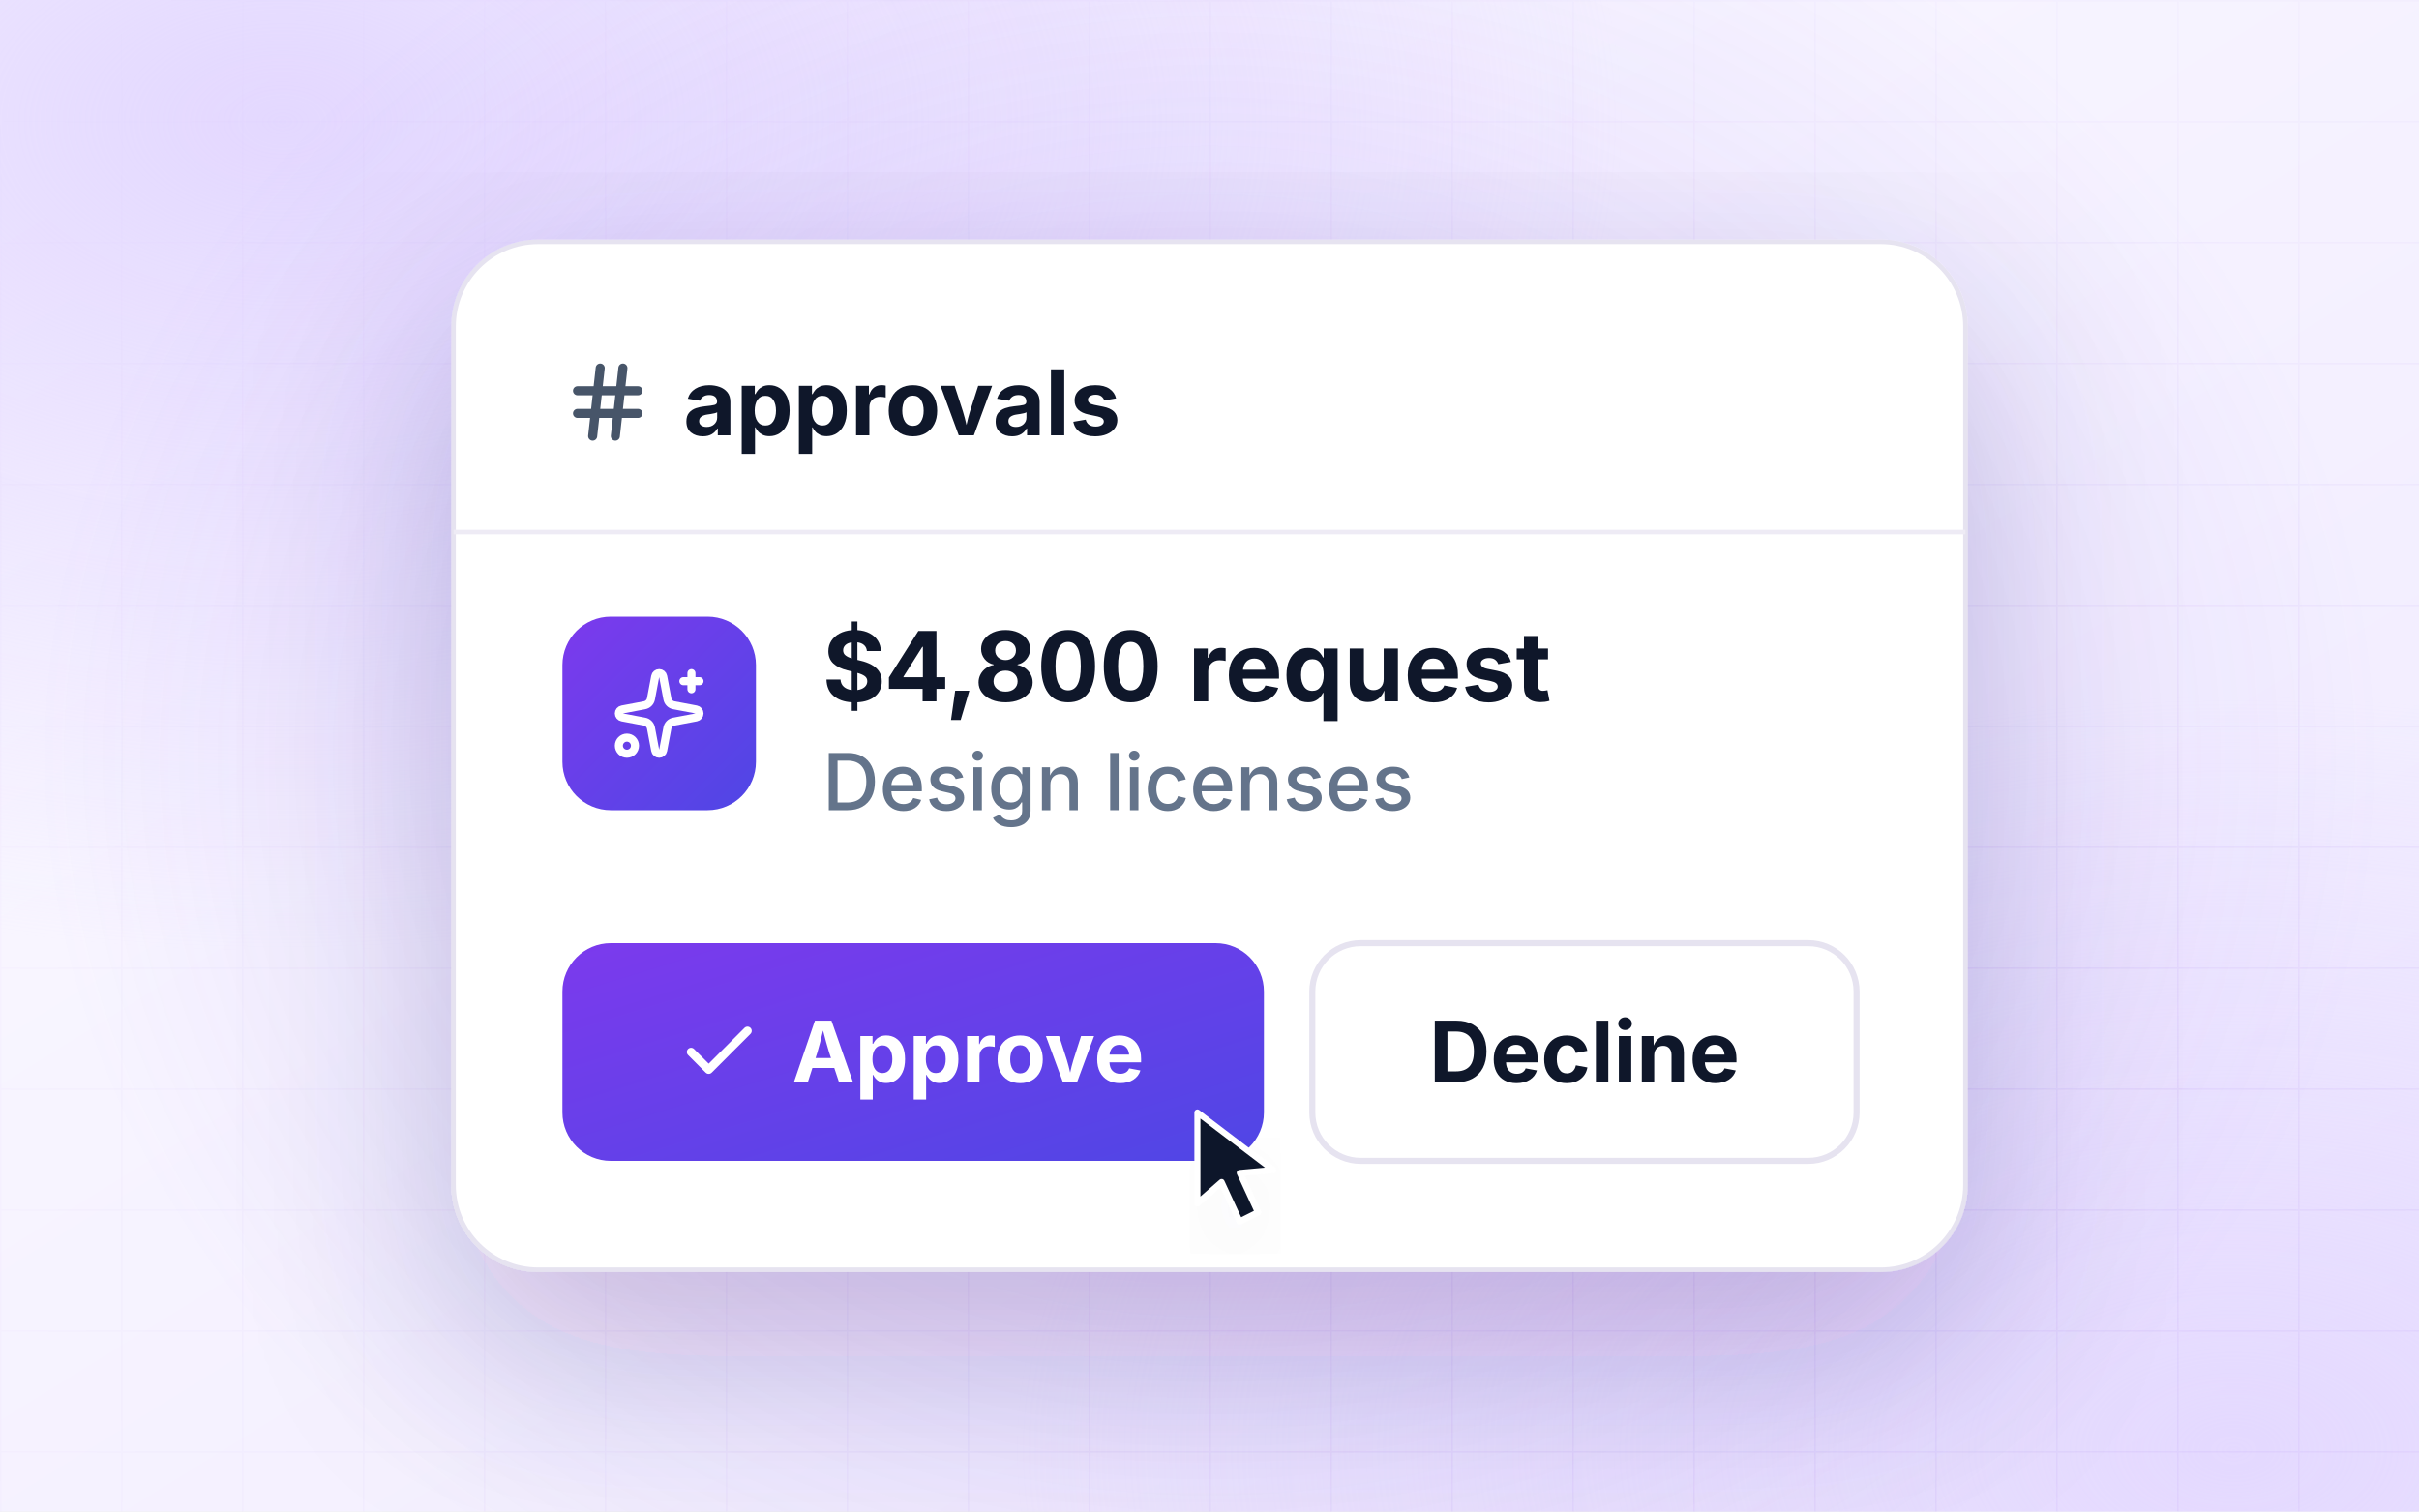
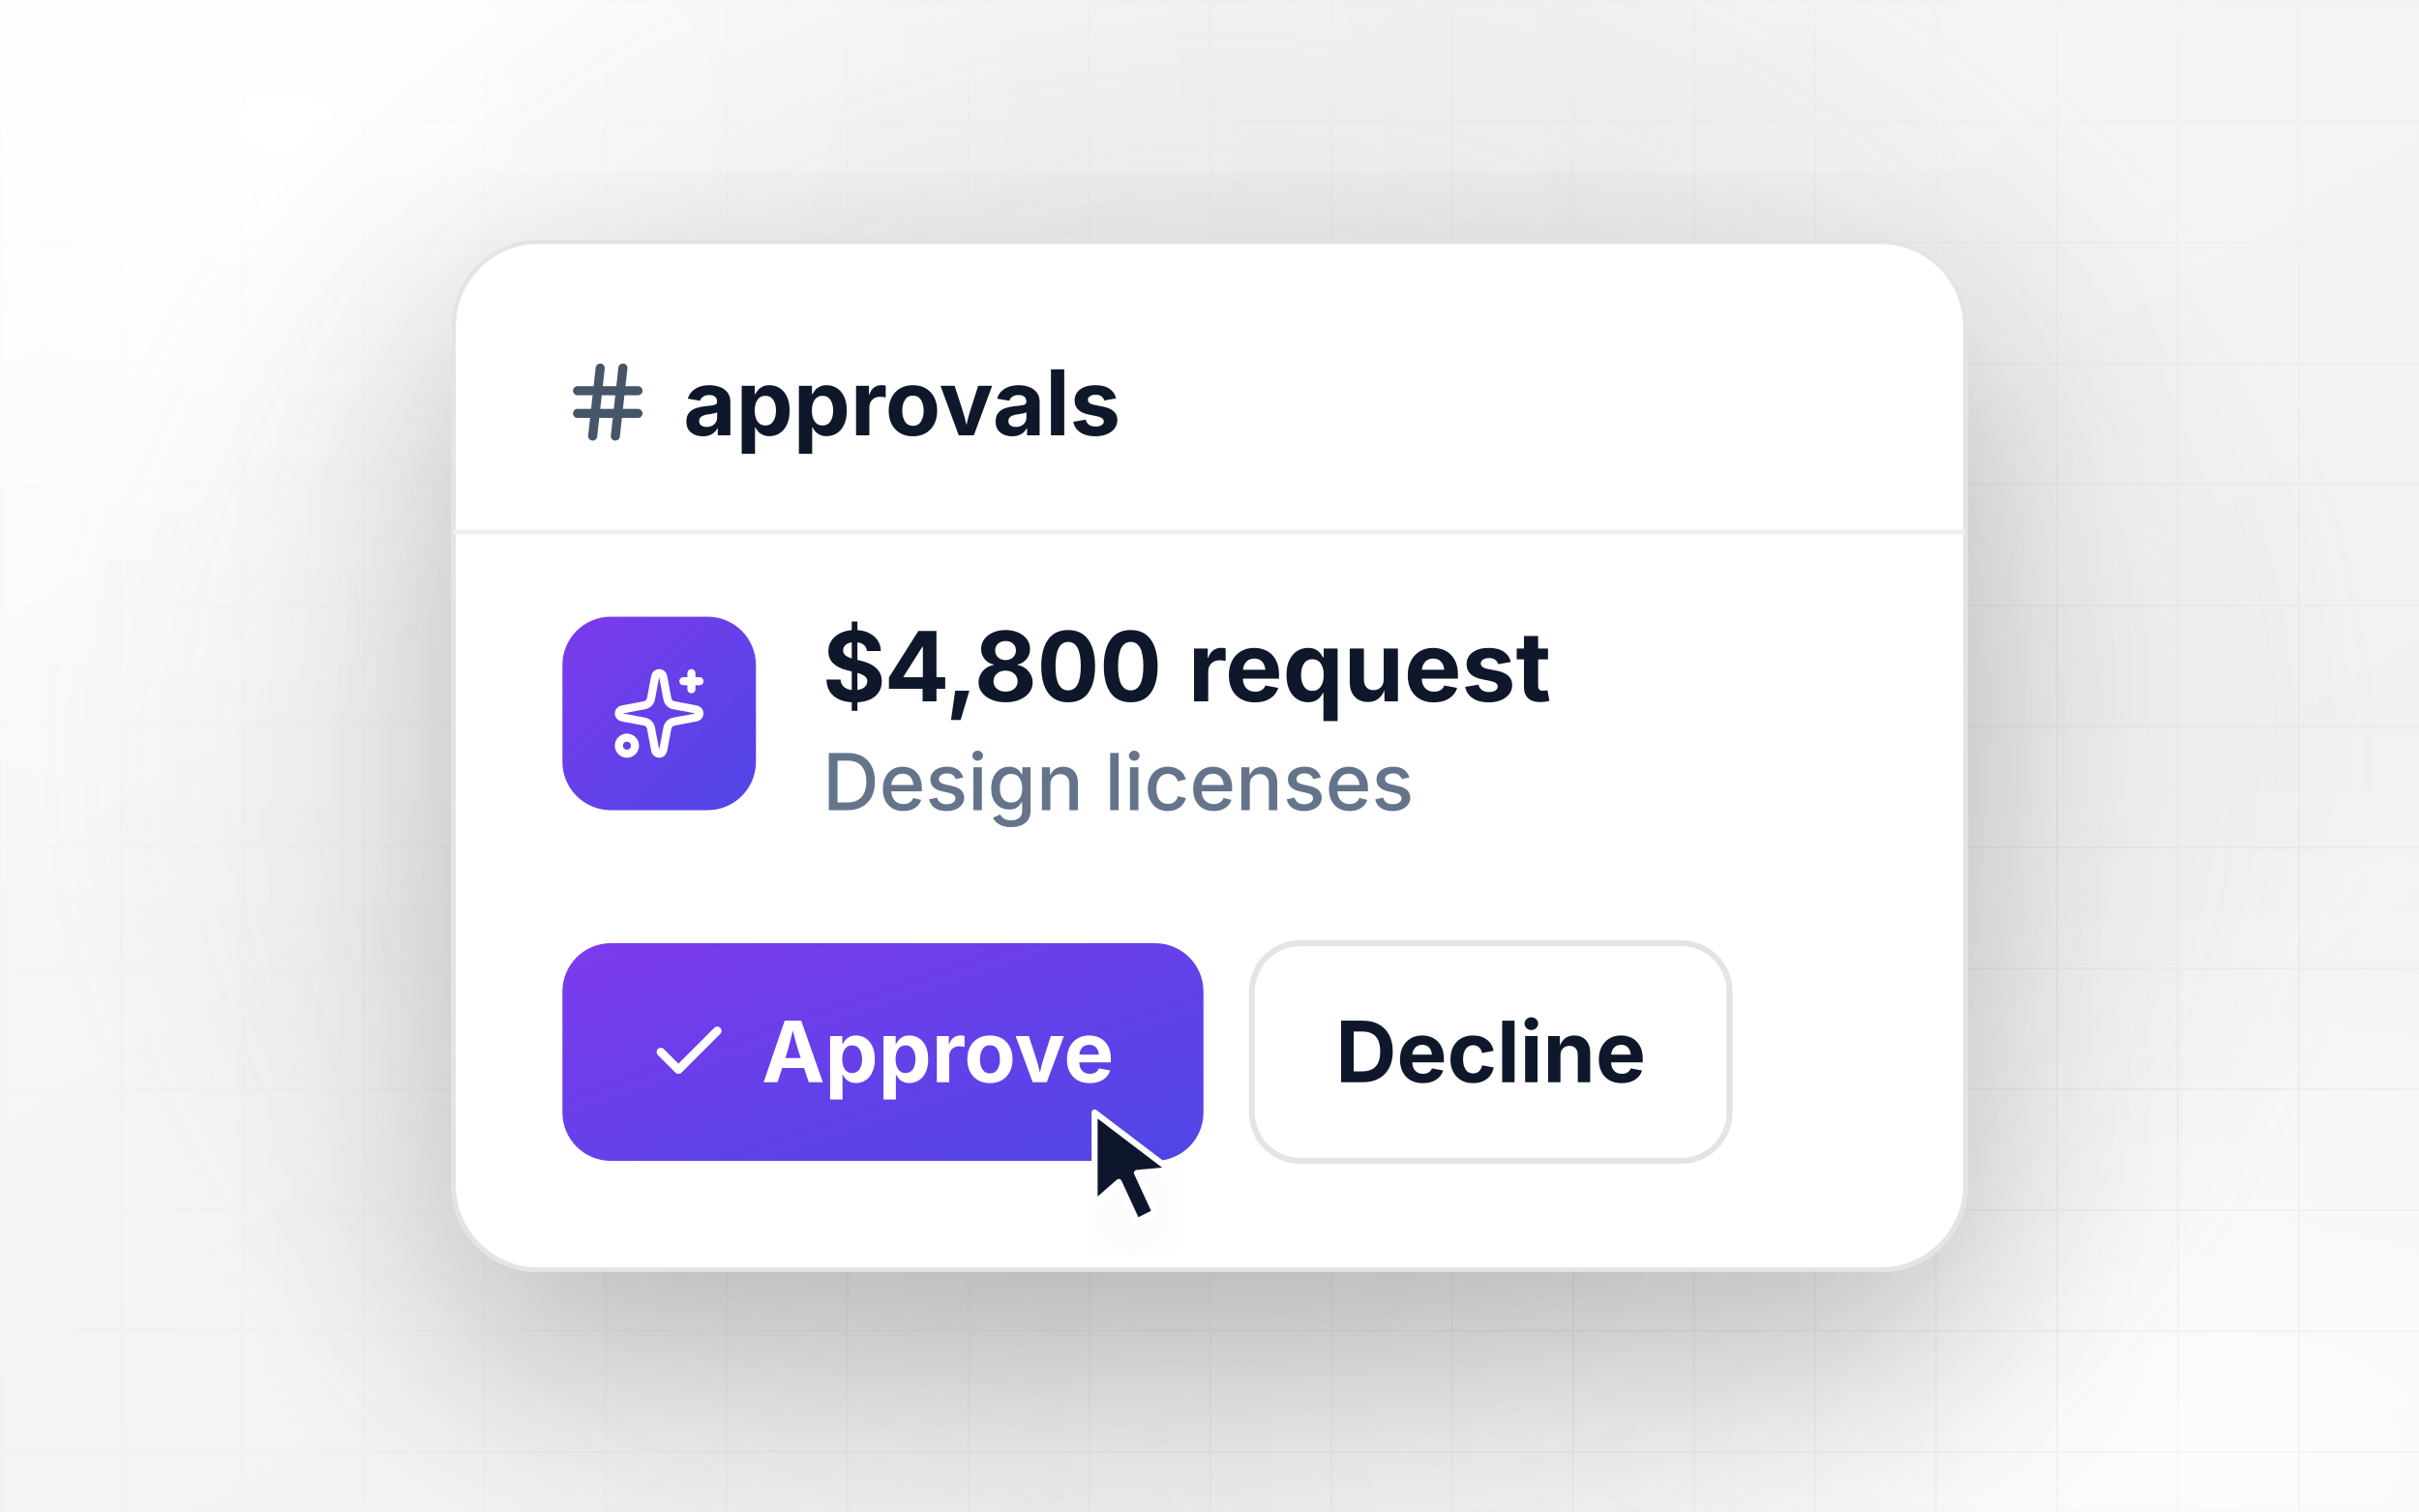
<svg xmlns="http://www.w3.org/2000/svg" xmlns:xlink="http://www.w3.org/1999/xlink" viewBox="0 0 800 500" width="800" height="500" role="img">
  <defs>
    <linearGradient id="bg" x1="0" y1="0" x2="1" y2="1">
-       <stop offset="0" stop-color="#FCFBFF" />
-       <stop offset="1" stop-color="#EFE9FF" />
+       <stop offset="0" stop-color="#FAFAFA" />
+       <stop offset="1" stop-color="#EEEEF0" />
    </linearGradient>
    <radialGradient id="glowA" cx="0.12" cy="0.08" r="0.55">
-       <stop offset="0" stop-color="#E2D6FF" stop-opacity="0.95" />
-       <stop offset="1" stop-color="#E2D6FF" stop-opacity="0" />
+       <stop offset="0" stop-color="#FFFFFF" stop-opacity="0.95" />
+       <stop offset="1" stop-color="#FFFFFF" stop-opacity="0" />
    </radialGradient>
    <radialGradient id="glowB" cx="0.92" cy="0.96" r="0.5">
-       <stop offset="0" stop-color="#E2D6FF" stop-opacity="0.85" />
-       <stop offset="1" stop-color="#E2D6FF" stop-opacity="0" />
+       <stop offset="0" stop-color="#FFFFFF" stop-opacity="0.85" />
+       <stop offset="1" stop-color="#FFFFFF" stop-opacity="0" />
    </radialGradient>
    <linearGradient id="gAcc" x1="0" y1="0" x2="1" y2="1">
      <stop offset="0" stop-color="#7C3AED" />
      <stop offset="1" stop-color="#4F46E5" />
    </linearGradient>
    <linearGradient id="gStroke" x1="0" y1="0" x2="1" y2="0">
      <stop offset="0" stop-color="#A78BFA" />
      <stop offset="1" stop-color="#818CF8" />
    </linearGradient>
    <pattern id="grid" width="40" height="40" patternUnits="userSpaceOnUse">
-       <path d="M40 0H0V40" fill="none" stroke="#6D28D9" stroke-opacity="0.07" stroke-width="1" />
+       <path d="M40 0H0V40" fill="none" stroke="#52525B" stroke-opacity="0.07" stroke-width="1" />
    </pattern>
    <radialGradient id="fade" cx="0.5" cy="0.45" r="0.65">
      <stop offset="0" stop-color="#fff" stop-opacity="1" />
      <stop offset="1" stop-color="#fff" stop-opacity="0" />
    </radialGradient>
    <mask id="gridMask">
      <rect width="1200" height="800" fill="url(#fade)" />
    </mask>
    <filter id="e1" x="-10%" y="-10%" width="120%" height="140%">
      <feDropShadow dx="0" dy="1" stdDeviation="1.2" flood-color="#0F172A" flood-opacity="0.07" />
-       <feDropShadow dx="0" dy="12" stdDeviation="18" flood-color="#2E1065" flood-opacity="0.08" />
+       <feDropShadow dx="0" dy="12" stdDeviation="18" flood-color="#18181B" flood-opacity="0.08" />
    </filter>
    <filter id="e2" x="-15%" y="-15%" width="130%" height="160%">
      <feDropShadow dx="0" dy="2" stdDeviation="3" flood-color="#0F172A" flood-opacity="0.10" />
-       <feDropShadow dx="0" dy="28" stdDeviation="34" flood-color="#2E1065" flood-opacity="0.20" />
+       <feDropShadow dx="0" dy="28" stdDeviation="34" flood-color="#18181B" flood-opacity="0.20" />
    </filter>
    <radialGradient id="spot" cx="0.5" cy="0.5" r="0.5">
-       <stop offset="0" stop-color="#8B5CF6" stop-opacity="0.24" />
-       <stop offset="1" stop-color="#8B5CF6" stop-opacity="0" />
+       <stop offset="0" stop-color="#71717A" stop-opacity="0.24" />
+       <stop offset="1" stop-color="#71717A" stop-opacity="0" />
    </radialGradient>
    <path id="g700_a" d="M440 -22Q280 -22 174.0 62.5Q68 147 68 313Q68 438 128.0 509.0Q188 580 284.0 613.0Q380 646 490 656Q634 670 697.5 685.5Q761 701 761 756V761Q761 832 715.5 871.0Q670 910 586 910Q499 910 446.0 872.5Q393 835 375 781L100 827Q143 972 271.5 1052.0Q400 1132 587 1132Q707 1132 815.5 1094.0Q924 1056 992.5 972.5Q1061 889 1061 753V0H777V155H767Q726 77 645.0 27.5Q564 -22 440 -22ZM525 189Q630 189 696.5 250.0Q763 311 763 400V521Q745 508 704.5 498.5Q664 489 619.0 481.5Q574 474 541 470Q458 458 407.0 423.0Q356 388 356 321Q356 256 403.5 222.5Q451 189 525 189Z" />
    <path id="g700_p" d="M128 -418V1118H423V930H437Q457 974 495.5 1021.0Q534 1068 597.5 1100.0Q661 1132 756 1132Q880 1132 983.0 1068.0Q1086 1004 1147.5 876.0Q1209 748 1209 557Q1209 371 1149.0 242.5Q1089 114 986.0 47.5Q883 -19 754 -19Q663 -19 600.0 12.0Q537 43 497.5 88.5Q458 134 437 179H428V-418ZM662 222Q779 222 840.5 316.0Q902 410 902 558Q902 705 841.0 798.5Q780 892 662 892Q546 892 483.5 801.0Q421 710 421 558Q421 406 484.0 314.0Q547 222 662 222Z" />
    <path id="g700_r" d="M128 0V1118H418V923H430Q461 1026 533.5 1079.5Q606 1133 700 1133Q751 1133 797 1123V855Q777 861 738.5 865.5Q700 870 667 870Q563 870 495.5 805.0Q428 740 428 636V0Z" />
    <path id="g700_o" d="M628 -22Q460 -22 337.0 50.5Q214 123 147.5 252.5Q81 382 81 554Q81 727 147.5 857.0Q214 987 337.0 1059.5Q460 1132 628 1132Q796 1132 919.0 1059.5Q1042 987 1108.5 857.0Q1175 727 1175 554Q1175 382 1108.5 252.5Q1042 123 919.0 50.5Q796 -22 628 -22ZM628 214Q748 214 809.0 311.0Q870 408 870 555Q870 703 809.0 799.5Q748 896 628 896Q508 896 447.5 799.5Q387 703 387 555Q387 408 447.5 311.0Q508 214 628 214Z" />
    <path id="g700_v" d="M443 0 31 1118H350L538 538Q561 463 580.5 387.0Q600 311 618 233Q635 311 653.5 386.5Q672 462 696 538L882 1118H1197L784 0Z" />
    <path id="g700_l" d="M428 1490V0H128V1490Z" />
    <path id="g700_s" d="M572 -22Q370 -22 238.5 64.0Q107 150 78 306L357 354Q400 198 581 198Q667 198 716.5 230.5Q766 263 766 313Q766 398 622 428L429 468Q107 534 107 785Q107 946 236.0 1039.0Q365 1132 577 1132Q776 1132 894.0 1051.0Q1012 970 1043 834L777 787Q759 844 711.0 880.5Q663 917 581 917Q507 917 457.0 885.5Q407 854 407 804Q407 762 439.5 732.5Q472 703 551 687L752 647Q1072 582 1072 345Q1072 235 1008.0 152.5Q944 70 831.0 24.0Q718 -22 572 -22Z" />
    <path id="g700_dollar" d="M620 -201V-20Q378 -6 234.5 116.0Q91 238 85 462H382Q389 362 454.0 306.5Q519 251 620 239V633L528 656Q339 702 232.0 800.5Q125 899 125 1061Q125 1187 188.5 1283.0Q252 1379 363.5 1437.5Q475 1496 620 1508V1691H740V1508Q890 1499 1000.5 1440.0Q1111 1381 1172.5 1285.0Q1234 1189 1236 1065H941Q934 1143 881.5 1190.5Q829 1238 740 1250V877L811 860Q936 831 1037.0 776.5Q1138 722 1197.0 635.5Q1256 549 1256 424Q1256 232 1120.5 112.5Q985 -7 740 -20V-201ZM740 240Q836 253 892.5 302.5Q949 352 949 426Q949 495 894.5 534.5Q840 574 740 602ZM620 908V1249Q532 1237 485.0 1191.0Q438 1145 438 1081Q438 1010 491.0 970.5Q544 931 620 908Z" />
    <path id="g700_four_tf" d="M66 265V506L689 1490H1072V511H1258V265H1072V0H779V265ZM785 511V1154H773L374 523V511Z" />
    <path id="g700_comma_tf" d="M56 -395 144 225H444L260 -395Z" />
    <path id="g700_eight_tf" d="M661 -20Q494 -20 365.0 34.5Q236 89 162.5 184.0Q89 279 89 400Q89 493 131.0 571.5Q173 650 246.0 702.5Q319 755 410 770V779Q291 804 217.0 896.0Q143 988 143 1110Q143 1225 210.0 1315.5Q277 1406 394.0 1458.0Q511 1510 661 1510Q810 1510 927.5 1458.0Q1045 1406 1112.5 1315.5Q1180 1225 1180 1110Q1180 988 1105.0 896.0Q1030 804 914 779V770Q1003 755 1075.5 702.5Q1148 650 1191.5 571.5Q1235 493 1235 400Q1235 279 1161.0 184.0Q1087 89 957.5 34.5Q828 -20 661 -20ZM661 206Q775 206 845.5 266.5Q916 327 916 424Q916 523 843.5 586.5Q771 650 661 650Q550 650 478.0 586.5Q406 523 406 424Q406 328 476.0 267.0Q546 206 661 206ZM661 874Q756 874 818.5 931.0Q881 988 881 1077Q881 1166 819.5 1221.5Q758 1277 661 1277Q564 1277 502.5 1222.0Q441 1167 441 1077Q441 988 503.0 931.0Q565 874 661 874Z" />
    <path id="g700_zero_tf" d="M662 -20Q379 -20 235.5 181.0Q92 382 92 744Q92 1106 236.0 1308.0Q380 1510 662 1510Q943 1510 1087.0 1307.5Q1231 1105 1231 744Q1231 382 1088.0 181.0Q945 -20 662 -20ZM662 233Q929 233 929 744Q929 1258 662 1258Q394 1258 394 744Q394 233 662 233Z" />
    <path id="g700_e" d="M633 -22Q462 -22 338.0 48.0Q214 118 147.5 247.0Q81 376 81 553Q81 726 147.5 856.0Q214 986 334.5 1059.0Q455 1132 618 1132Q764 1132 883.0 1070.0Q1002 1008 1072.5 882.0Q1143 756 1143 565V481H378Q383 344 454.0 274.0Q525 204 638 204Q717 204 773.5 237.5Q830 271 854 336L1126 285Q1085 146 956.5 62.0Q828 -22 633 -22ZM380 669H854Q843 778 784.0 842.0Q725 906 621 906Q513 906 451.0 839.5Q389 773 380 669Z" />
    <path id="g700_q" d="M1163 -418H863V179H853Q832 134 793.0 88.5Q754 43 691.0 12.0Q628 -19 537 -19Q408 -19 305.0 47.5Q202 114 141.5 242.5Q81 371 81 557Q81 748 143.0 876.0Q205 1004 308.0 1068.0Q411 1132 535 1132Q630 1132 693.0 1100.0Q756 1068 794.5 1021.0Q833 974 853 930H868V1118H1163ZM629 222Q743 222 806.0 314.0Q869 406 869 558Q869 710 806.5 801.0Q744 892 629 892Q511 892 450.0 798.5Q389 705 389 558Q389 410 450.5 316.0Q512 222 629 222Z" />
    <path id="g700_u" d="M513 -14Q339 -14 233.5 98.0Q128 210 128 407V1118H428V459Q428 355 482.0 296.0Q536 237 630 237Q726 237 786.5 298.5Q847 360 847 471V1118H1148V0H864L860 232Q813 113 726.5 49.5Q640 -14 513 -14Z" />
    <path id="g700_t" d="M683 1118V889H474V327Q474 223 576 223Q593 223 623.5 227.5Q654 232 671 236L714 11Q664 -4 614.5 -10.0Q565 -16 520 -16Q352 -16 263.0 65.5Q174 147 174 301V889H20V1118H174V1384H474V1118Z" />
    <path id="g500_D" d="M650 0H165V1490H664Q884 1490 1041.0 1400.5Q1198 1311 1282.0 1145.0Q1366 979 1366 747Q1366 514 1281.5 347.0Q1197 180 1036.5 90.0Q876 0 650 0ZM393 200H637Q890 200 1016.0 341.5Q1142 483 1142 747Q1142 1010 1017.5 1150.0Q893 1290 649 1290H393Z" />
    <path id="g500_e" d="M630 -23Q465 -23 345.0 48.0Q225 119 160.5 248.0Q96 377 96 551Q96 723 159.5 854.0Q223 985 339.0 1058.5Q455 1132 611 1132Q738 1132 852.5 1075.5Q967 1019 1038.5 895.5Q1110 772 1110 570V492H317Q323 330 409.0 244.5Q495 159 632 159Q724 159 790.5 199.0Q857 239 886 317L1093 268Q1053 137 931.0 57.0Q809 -23 630 -23ZM318 656H892Q880 788 809.5 869.0Q739 950 612 950Q480 950 403.5 863.5Q327 777 318 656Z" />
    <path id="g500_s" d="M549 -23Q367 -23 247.5 55.5Q128 134 98 283L305 326Q350 155 551 155Q658 155 720.5 199.5Q783 244 783 306Q783 412 626 447L438 490Q130 559 130 799Q130 899 185.5 974.0Q241 1049 338.5 1090.5Q436 1132 563 1132Q744 1132 847.0 1054.5Q950 977 986 853L789 810Q768 869 716.0 913.5Q664 958 565 958Q474 958 413.0 917.0Q352 876 352 813Q352 757 392.5 722.5Q433 688 525 667L705 627Q1010 558 1010 325Q1010 223 951.5 144.5Q893 66 789.0 21.5Q685 -23 549 -23Z" />
    <path id="g500_i" d="M148 0V1118H368V0ZM259 1289Q202 1289 161.5 1327.0Q121 1365 121 1419Q121 1474 161.5 1512.0Q202 1550 259 1550Q316 1550 357.0 1512.0Q398 1474 398 1419Q398 1365 357.0 1327.0Q316 1289 259 1289Z" />
    <path id="g500_g" d="M616 -442Q422 -442 305.0 -371.0Q188 -300 141 -199L325 -112Q345 -144 378.5 -179.5Q412 -215 468.5 -240.0Q525 -265 615 -265Q742 -265 822.0 -204.5Q902 -144 902 -15V203H883Q863 166 827.5 123.0Q792 80 728.5 48.5Q665 17 563 17Q431 17 325.5 79.0Q220 141 158.0 262.5Q96 384 96 563Q96 741 157.5 868.5Q219 996 325.0 1064.0Q431 1132 566 1132Q669 1132 733.5 1097.5Q798 1063 834.5 1017.0Q871 971 890 936H906V1118H1121V-16Q1121 -163 1054.0 -257.0Q987 -351 873.0 -396.5Q759 -442 616 -442ZM614 200Q754 200 828.5 297.0Q903 394 903 566Q903 734 829.5 839.5Q756 945 614 945Q517 945 451.5 894.5Q386 844 353.5 758.5Q321 673 321 566Q321 402 395.5 301.0Q470 200 614 200Z" />
    <path id="g500_n" d="M368 662V0H148V1118H358L359 903Q411 1021 498.5 1076.5Q586 1132 704 1132Q875 1132 979.5 1024.5Q1084 917 1084 710V0H864V683Q864 804 801.0 872.0Q738 940 628 940Q516 940 442.0 867.5Q368 795 368 662Z" />
    <path id="g500_l" d="M368 1490V0H148V1490Z" />
    <path id="g500_c" d="M618 -23Q460 -23 343.0 49.0Q226 121 161.0 250.5Q96 380 96 553Q96 727 161.0 857.5Q226 988 343.0 1060.0Q460 1132 618 1132Q792 1132 918.5 1044.5Q1045 957 1086 802L877 752Q854 839 787.5 892.5Q721 946 619 946Q518 946 451.5 893.0Q385 840 352.5 750.5Q320 661 320 553Q320 446 352.5 357.5Q385 269 451.5 216.0Q518 163 619 163Q723 163 791.0 218.5Q859 274 881 365L1089 315Q1048 157 921.0 67.0Q794 -23 618 -23Z" />
    <path id="g700_A" d="M49 0 558 1490H958L1480 0H1141L1026 346H497L386 0ZM573 585H947L902 719Q866 833 830.0 966.0Q794 1099 755 1251Q718 1097 684.0 964.0Q650 831 616 719Z" />
    <path id="g700_D" d="M659 0H135V1490H664Q888 1490 1049.5 1400.5Q1211 1311 1298.0 1144.5Q1385 978 1385 746Q1385 513 1298.0 346.0Q1211 179 1048.0 89.5Q885 0 659 0ZM440 263H644Q859 263 970.0 379.0Q1081 495 1081 746Q1081 996 970.5 1111.5Q860 1227 646 1227H440Z" />
    <path id="g700_c" d="M628 -22Q459 -22 336.5 50.5Q214 123 147.5 252.5Q81 382 81 554Q81 727 147.5 857.0Q214 987 336.5 1059.5Q459 1132 628 1132Q827 1132 960.0 1032.5Q1093 933 1125 760L846 708Q827 795 772.5 845.5Q718 896 631 896Q511 896 449.0 801.5Q387 707 387 555Q387 405 449.0 309.5Q511 214 631 214Q718 214 774.0 266.5Q830 319 848 409L1127 358Q1095 181 962.0 79.5Q829 -22 628 -22Z" />
    <path id="g700_i" d="M128 0V1118H428V0ZM278 1264Q210 1264 162.0 1309.0Q114 1354 114 1418Q114 1482 162.0 1527.0Q210 1572 278 1572Q346 1572 394.5 1527.0Q443 1482 443 1418Q443 1354 394.5 1309.0Q346 1264 278 1264Z" />
    <path id="g700_n" d="M428 647V0H128V1118H411L415 887Q462 1004 548.0 1068.0Q634 1132 763 1132Q937 1132 1042.0 1020.0Q1147 908 1147 711V0H847V659Q847 763 793.5 822.0Q740 881 645 881Q549 881 488.5 819.5Q428 758 428 647Z" />
  </defs>
  <style>
.pulse{transform-box:fill-box;transform-origin:center;animation:pulse 2.4s cubic-bezier(.2,.7,.3,1) infinite}
@keyframes pulse{0%{transform:scale(1);opacity:.30}75%{transform:scale(2.1);opacity:0}100%{transform:scale(2.1);opacity:0}}
.caret{animation:blink 1.1s steps(1) infinite}
@keyframes blink{0%,55%{opacity:1}56%,100%{opacity:0}}
.press{transform-box:fill-box;transform-origin:0 0;animation:press 3.2s ease-in-out infinite}
@keyframes press{0%,58%,100%{transform:translate(0,0) scale(1)}66%{transform:translate(1.5px,2px) scale(.9)}74%{transform:translate(0,0) scale(1)}}
.ripple{transform-box:fill-box;transform-origin:center;opacity:0;animation:ripple 3.2s ease-out infinite}
@keyframes ripple{0%,62%{opacity:0;transform:scale(.4)}68%{opacity:.5}100%{opacity:0;transform:scale(2.4)}}
.sweep{animation:sweep 4.8s cubic-bezier(.45,0,.2,1) infinite}
@keyframes sweep{0%{transform:translateY(-470px);opacity:0}8%{opacity:1}72%{transform:translateY(0);opacity:1}100%{transform:translateY(0);opacity:1}}
.ring{transform-box:fill-box;transform-origin:50% 12%;animation:ring 4s ease-in-out infinite}
@keyframes ring{0%,70%,100%{transform:rotate(0)}74%{transform:rotate(14deg)}78%{transform:rotate(-12deg)}82%{transform:rotate(8deg)}86%{transform:rotate(-4deg)}90%{transform:rotate(0)}}
.glow{animation:glow 2.6s ease-in-out infinite}
@keyframes glow{0%,100%{opacity:1}50%{opacity:.45}}
.float{animation:float 6s ease-in-out infinite}
@keyframes float{0%,100%{transform:translateY(0)}50%{transform:translateY(-6px)}}
@media (prefers-reduced-motion: reduce){*{animation:none!important}}
</style>
  <rect width="800" height="500" fill="url(#bg)" />
  <rect width="800" height="500" fill="url(#glowA)" />
  <rect width="800" height="500" fill="url(#glowB)" />
  <rect width="800" height="500" fill="url(#grid)" mask="url(#gridMask)" />
  <ellipse cx="400.0" cy="250.0" rx="390.0" ry="323.0" fill="url(#spot)" />
-   <rect x="150" y="80" width="500" height="340" rx="28" fill="#fff" stroke="#E6E3F0" stroke-width="1.5" filter="url(#e2)" />
+   <rect x="150" y="80" width="500" height="340" rx="28" fill="#fff" stroke="#E4E4E7" stroke-width="1.5" filter="url(#e2)" />
  <g transform="translate(186 118) scale(1.25)" fill="none" stroke="#475569" stroke-width="2.4" stroke-linecap="round" stroke-linejoin="round">
    <line x1="4" x2="20" y1="9" y2="9" />
    <line x1="4" x2="20" y1="15" y2="15" />
    <line x1="10" x2="8" y1="3" y2="21" />
    <line x1="16" x2="14" y1="3" y2="21" />
  </g>
  <g>
    <use href="#g700_a" xlink:href="#g700_a" transform="translate(226.00 144.00) scale(0.01465 -0.01465)" fill="#0F172A" />
    <use href="#g700_p" xlink:href="#g700_p" transform="translate(243.42 144.00) scale(0.01465 -0.01465)" fill="#0F172A" />
    <use href="#g700_p" xlink:href="#g700_p" transform="translate(262.33 144.00) scale(0.01465 -0.01465)" fill="#0F172A" />
    <use href="#g700_r" xlink:href="#g700_r" transform="translate(281.24 144.00) scale(0.01465 -0.01465)" fill="#0F172A" />
    <use href="#g700_o" xlink:href="#g700_o" transform="translate(292.72 144.00) scale(0.01465 -0.01465)" fill="#0F172A" />
    <use href="#g700_v" xlink:href="#g700_v" transform="translate(310.58 144.00) scale(0.01465 -0.01465)" fill="#0F172A" />
    <use href="#g700_a" xlink:href="#g700_a" transform="translate(328.28 144.00) scale(0.01465 -0.01465)" fill="#0F172A" />
    <use href="#g700_l" xlink:href="#g700_l" transform="translate(345.69 144.00) scale(0.01465 -0.01465)" fill="#0F172A" />
    <use href="#g700_s" xlink:href="#g700_s" transform="translate(353.82 144.00) scale(0.01465 -0.01465)" fill="#0F172A" />
  </g>
-   <line x1="150" y1="176" x2="650" y2="176" stroke="#EEEBF5" stroke-width="1.5" />
+   <line x1="150" y1="176" x2="650" y2="176" stroke="#EFEFF1" stroke-width="1.5" />
  <rect x="186" y="204" width="64" height="64" rx="16" fill="url(#gAcc)" />
  <g transform="translate(202 220) scale(1.3333)" fill="none" stroke="#fff" stroke-width="2" stroke-linecap="round" stroke-linejoin="round">
    <path d="M11.017 2.814a1 1 0 0 1 1.966 0l1.051 5.558a2 2 0 0 0 1.594 1.594l5.558 1.051a1 1 0 0 1 0 1.966l-5.558 1.051a2 2 0 0 0-1.594 1.594l-1.051 5.558a1 1 0 0 1-1.966 0l-1.051-5.558a2 2 0 0 0-1.594-1.594l-5.558-1.051a1 1 0 0 1 0-1.966l5.558-1.051a2 2 0 0 0 1.594-1.594z" />
    <path d="M20 2v4" />
    <path d="M22 4h-4" />
    <circle cx="4" cy="20" r="2" />
  </g>
  <g>
    <use href="#g700_dollar" xlink:href="#g700_dollar" transform="translate(272.00 232.00) scale(0.01562 -0.01562)" fill="#0F172A" />
    <use href="#g700_four_tf" xlink:href="#g700_four_tf" transform="translate(292.95 232.00) scale(0.01562 -0.01562)" fill="#0F172A" />
    <use href="#g700_comma_tf" xlink:href="#g700_comma_tf" transform="translate(313.64 232.00) scale(0.01562 -0.01562)" fill="#0F172A" />
    <use href="#g700_eight_tf" xlink:href="#g700_eight_tf" transform="translate(322.23 232.00) scale(0.01562 -0.01562)" fill="#0F172A" />
    <use href="#g700_zero_tf" xlink:href="#g700_zero_tf" transform="translate(342.92 232.00) scale(0.01562 -0.01562)" fill="#0F172A" />
    <use href="#g700_zero_tf" xlink:href="#g700_zero_tf" transform="translate(363.61 232.00) scale(0.01562 -0.01562)" fill="#0F172A" />
    <use href="#g700_r" xlink:href="#g700_r" transform="translate(392.89 232.00) scale(0.01562 -0.01562)" fill="#0F172A" />
    <use href="#g700_e" xlink:href="#g700_e" transform="translate(405.14 232.00) scale(0.01562 -0.01562)" fill="#0F172A" />
    <use href="#g700_q" xlink:href="#g700_q" transform="translate(424.20 232.00) scale(0.01562 -0.01562)" fill="#0F172A" />
    <use href="#g700_u" xlink:href="#g700_u" transform="translate(444.38 232.00) scale(0.01562 -0.01562)" fill="#0F172A" />
    <use href="#g700_e" xlink:href="#g700_e" transform="translate(464.30 232.00) scale(0.01562 -0.01562)" fill="#0F172A" />
    <use href="#g700_s" xlink:href="#g700_s" transform="translate(483.36 232.00) scale(0.01562 -0.01562)" fill="#0F172A" />
    <use href="#g700_t" xlink:href="#g700_t" transform="translate(501.28 232.00) scale(0.01562 -0.01562)" fill="#0F172A" />
  </g>
  <g>
    <use href="#g500_D" xlink:href="#g500_D" transform="translate(272.00 268.00) scale(0.0127 -0.0127)" fill="#64748B" />
    <use href="#g500_e" xlink:href="#g500_e" transform="translate(290.76 268.00) scale(0.0127 -0.0127)" fill="#64748B" />
    <use href="#g500_s" xlink:href="#g500_s" transform="translate(306.04 268.00) scale(0.0127 -0.0127)" fill="#64748B" />
    <use href="#g500_i" xlink:href="#g500_i" transform="translate(320.04 268.00) scale(0.0127 -0.0127)" fill="#64748B" />
    <use href="#g500_g" xlink:href="#g500_g" transform="translate(326.59 268.00) scale(0.0127 -0.0127)" fill="#64748B" />
    <use href="#g500_n" xlink:href="#g500_n" transform="translate(342.70 268.00) scale(0.0127 -0.0127)" fill="#64748B" />
    <use href="#g500_l" xlink:href="#g500_l" transform="translate(365.27 268.00) scale(0.0127 -0.0127)" fill="#64748B" />
    <use href="#g500_i" xlink:href="#g500_i" transform="translate(371.82 268.00) scale(0.0127 -0.0127)" fill="#64748B" />
    <use href="#g500_c" xlink:href="#g500_c" transform="translate(378.37 268.00) scale(0.0127 -0.0127)" fill="#64748B" />
    <use href="#g500_e" xlink:href="#g500_e" transform="translate(393.38 268.00) scale(0.0127 -0.0127)" fill="#64748B" />
    <use href="#g500_n" xlink:href="#g500_n" transform="translate(408.65 268.00) scale(0.0127 -0.0127)" fill="#64748B" />
    <use href="#g500_s" xlink:href="#g500_s" transform="translate(424.29 268.00) scale(0.0127 -0.0127)" fill="#64748B" />
    <use href="#g500_e" xlink:href="#g500_e" transform="translate(438.30 268.00) scale(0.0127 -0.0127)" fill="#64748B" />
    <use href="#g500_s" xlink:href="#g500_s" transform="translate(453.57 268.00) scale(0.0127 -0.0127)" fill="#64748B" />
  </g>
-   <rect x="186" y="312" width="232" height="72" rx="16" fill="url(#gAcc)" />
-   <g transform="translate(223.876 334.0) scale(1.1667)" fill="none" stroke="#fff" stroke-width="2.4" stroke-linecap="round" stroke-linejoin="round">
+   <rect x="186" y="312" width="212" height="72" rx="16" fill="url(#gAcc)" />
+   <g transform="translate(213.876 334.0) scale(1.1667)" fill="none" stroke="#fff" stroke-width="2.4" stroke-linecap="round" stroke-linejoin="round">
    <path d="M20 6 9 17l-5-5" />
  </g>
  <g>
-     <use href="#g700_A" xlink:href="#g700_A" transform="translate(261.88 358.00) scale(0.01367 -0.01367)" fill="#fff" />
-     <use href="#g700_p" xlink:href="#g700_p" transform="translate(282.78 358.00) scale(0.01367 -0.01367)" fill="#fff" />
-     <use href="#g700_p" xlink:href="#g700_p" transform="translate(300.43 358.00) scale(0.01367 -0.01367)" fill="#fff" />
-     <use href="#g700_r" xlink:href="#g700_r" transform="translate(318.08 358.00) scale(0.01367 -0.01367)" fill="#fff" />
-     <use href="#g700_o" xlink:href="#g700_o" transform="translate(328.80 358.00) scale(0.01367 -0.01367)" fill="#fff" />
-     <use href="#g700_v" xlink:href="#g700_v" transform="translate(345.47 358.00) scale(0.01367 -0.01367)" fill="#fff" />
-     <use href="#g700_e" xlink:href="#g700_e" transform="translate(361.75 358.00) scale(0.01367 -0.01367)" fill="#fff" />
+     <use href="#g700_A" xlink:href="#g700_A" transform="translate(251.88 358.00) scale(0.01367 -0.01367)" fill="#fff" />
+     <use href="#g700_p" xlink:href="#g700_p" transform="translate(272.78 358.00) scale(0.01367 -0.01367)" fill="#fff" />
+     <use href="#g700_p" xlink:href="#g700_p" transform="translate(290.43 358.00) scale(0.01367 -0.01367)" fill="#fff" />
+     <use href="#g700_r" xlink:href="#g700_r" transform="translate(308.08 358.00) scale(0.01367 -0.01367)" fill="#fff" />
+     <use href="#g700_o" xlink:href="#g700_o" transform="translate(318.80 358.00) scale(0.01367 -0.01367)" fill="#fff" />
+     <use href="#g700_v" xlink:href="#g700_v" transform="translate(335.47 358.00) scale(0.01367 -0.01367)" fill="#fff" />
+     <use href="#g700_e" xlink:href="#g700_e" transform="translate(351.75 358.00) scale(0.01367 -0.01367)" fill="#fff" />
  </g>
-   <rect x="434" y="312" width="180" height="72" rx="16" fill="#fff" stroke="#E6E3F0" stroke-width="2" />
+   <rect x="414" y="312" width="158" height="72" rx="16" fill="#fff" stroke="#E4E4E7" stroke-width="2" />
  <g>
-     <use href="#g700_D" xlink:href="#g700_D" transform="translate(472.67 358.00) scale(0.01367 -0.01367)" fill="#0F172A" />
-     <use href="#g700_e" xlink:href="#g700_e" transform="translate(492.89 358.00) scale(0.01367 -0.01367)" fill="#0F172A" />
-     <use href="#g700_c" xlink:href="#g700_c" transform="translate(509.57 358.00) scale(0.01367 -0.01367)" fill="#0F172A" />
-     <use href="#g700_l" xlink:href="#g700_l" transform="translate(526.04 358.00) scale(0.01367 -0.01367)" fill="#0F172A" />
-     <use href="#g700_i" xlink:href="#g700_i" transform="translate(533.63 358.00) scale(0.01367 -0.01367)" fill="#0F172A" />
-     <use href="#g700_n" xlink:href="#g700_n" transform="translate(541.22 358.00) scale(0.01367 -0.01367)" fill="#0F172A" />
-     <use href="#g700_e" xlink:href="#g700_e" transform="translate(558.65 358.00) scale(0.01367 -0.01367)" fill="#0F172A" />
+     <use href="#g700_D" xlink:href="#g700_D" transform="translate(441.67 358.00) scale(0.01367 -0.01367)" fill="#0F172A" />
+     <use href="#g700_e" xlink:href="#g700_e" transform="translate(461.89 358.00) scale(0.01367 -0.01367)" fill="#0F172A" />
+     <use href="#g700_c" xlink:href="#g700_c" transform="translate(478.57 358.00) scale(0.01367 -0.01367)" fill="#0F172A" />
+     <use href="#g700_l" xlink:href="#g700_l" transform="translate(495.04 358.00) scale(0.01367 -0.01367)" fill="#0F172A" />
+     <use href="#g700_i" xlink:href="#g700_i" transform="translate(502.63 358.00) scale(0.01367 -0.01367)" fill="#0F172A" />
+     <use href="#g700_n" xlink:href="#g700_n" transform="translate(510.22 358.00) scale(0.01367 -0.01367)" fill="#0F172A" />
+     <use href="#g700_e" xlink:href="#g700_e" transform="translate(527.65 358.00) scale(0.01367 -0.01367)" fill="#0F172A" />
  </g>
-   <circle class="ripple" cx="396" cy="368" r="14" fill="#7C3AED" />
+   <circle class="ripple" cx="362" cy="368" r="14" fill="#7C3AED" />
  <g class="press">
    <g filter="url(#e1)">
-       <path d="M396 368 l0 30 l8 -7 l6 13 l6 -3 l-6 -13 l11 -1 z" fill="#0F172A" stroke="#fff" stroke-width="2" stroke-linejoin="round" />
+       <path d="M362 368 l0 30 l8 -7 l6 13 l6 -3 l-6 -13 l11 -1 z" fill="#0F172A" stroke="#fff" stroke-width="2" stroke-linejoin="round" />
    </g>
  </g>
</svg>
